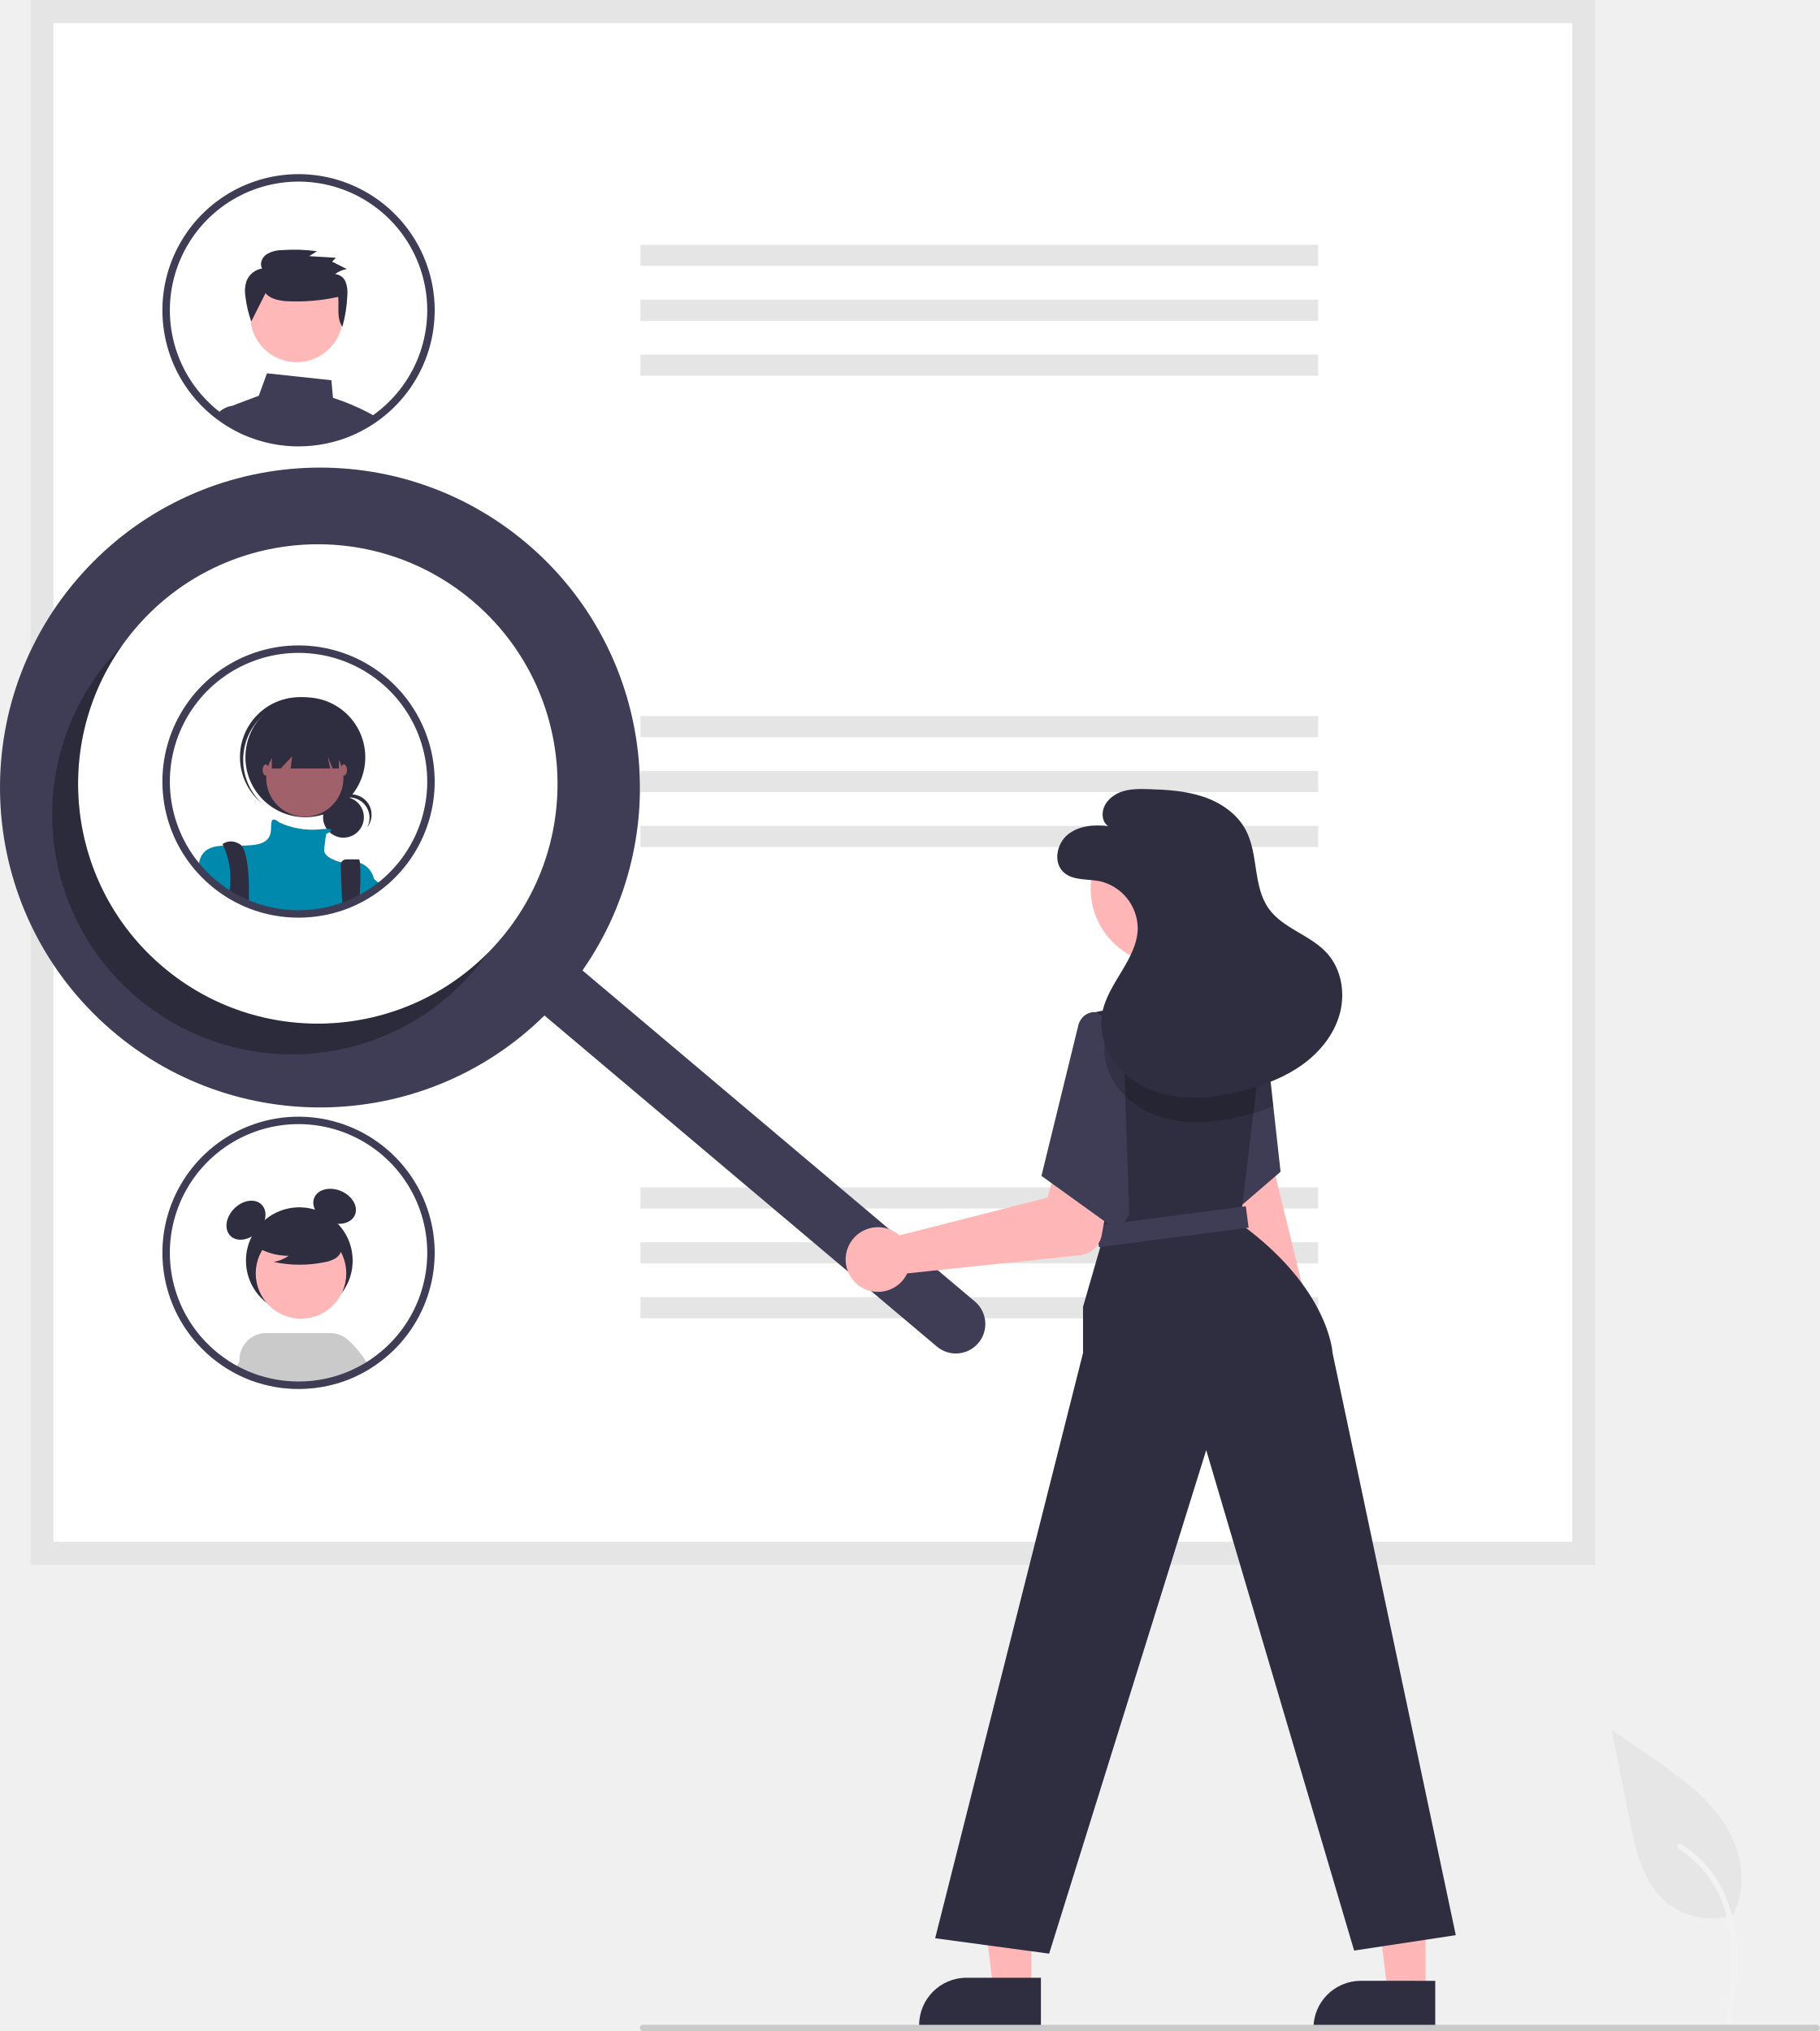
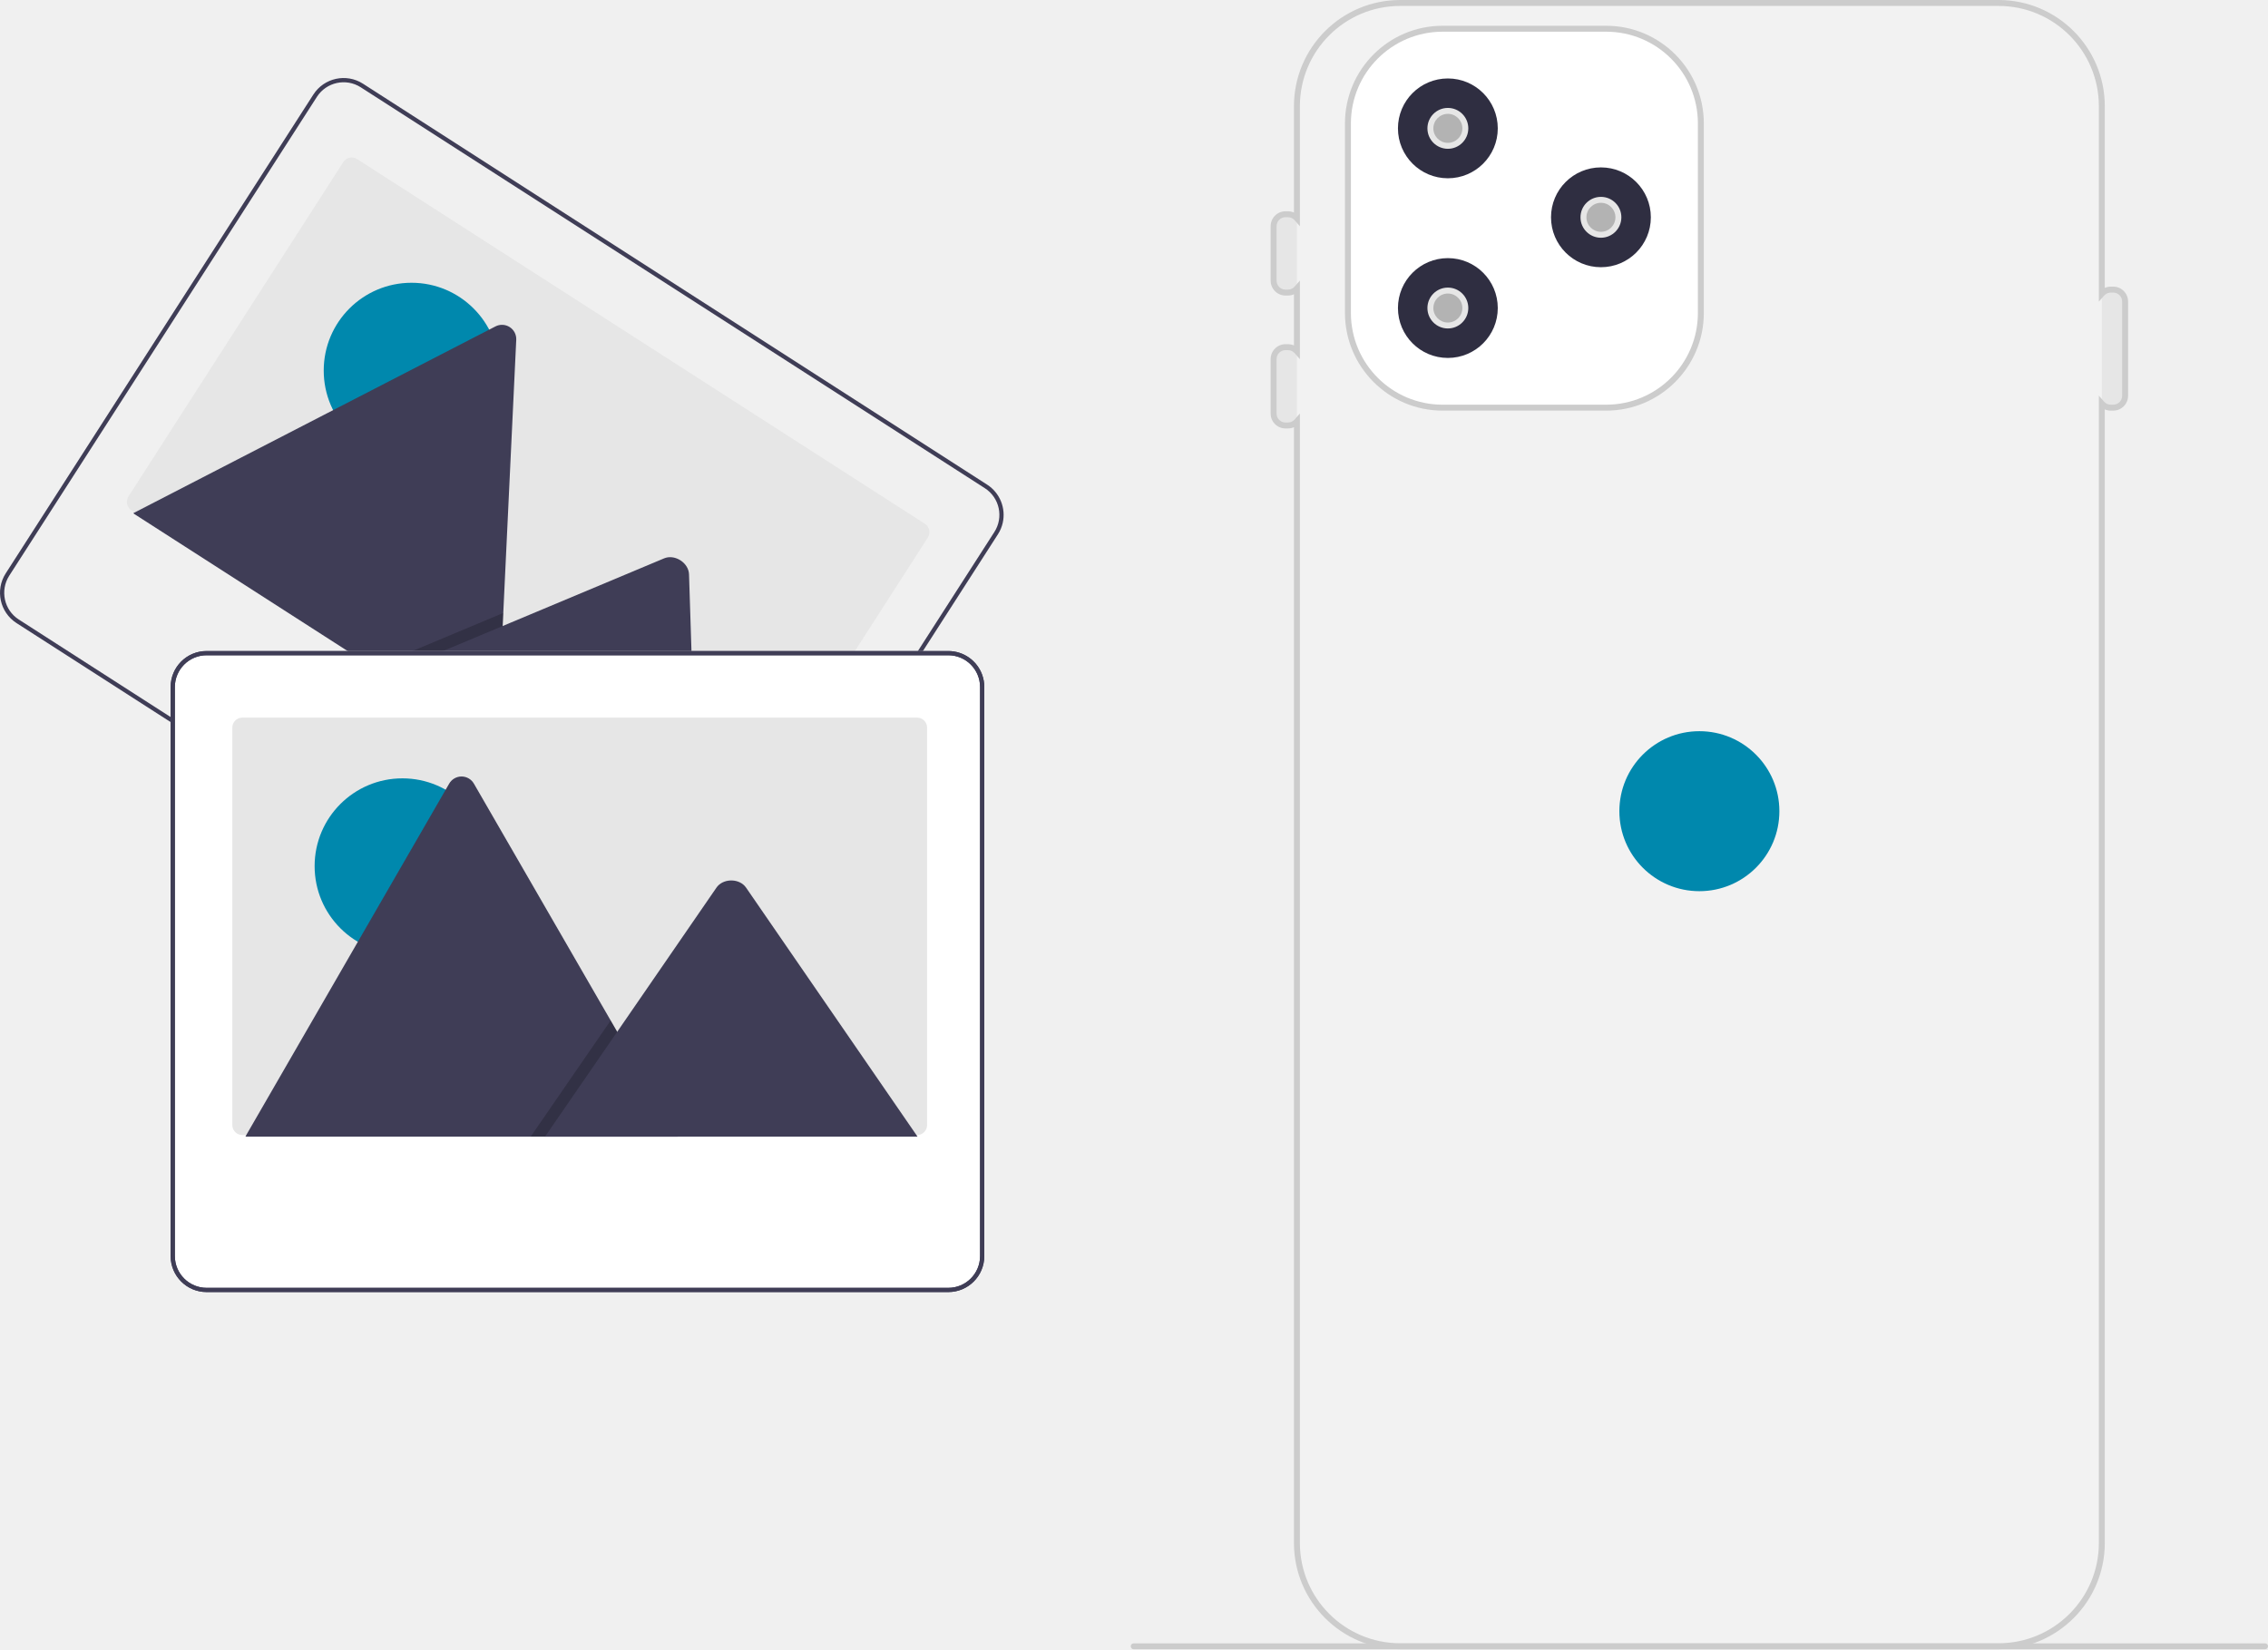
- <svg xmlns="http://www.w3.org/2000/svg" data-name="Layer 1" width="590.724" height="659.362" viewBox="0 0 590.724 659.362">
-   <path id="e846ef3a-3b5e-448c-8d47-a4173376229f-1033" data-name="Path 461" d="M867.573,741.807a22.728,22.728,0,0,1-21.947-3.866c-7.687-6.452-10.1-17.081-12.058-26.924l-5.8-29.112,12.143,8.362c8.733,6.013,17.662,12.219,23.709,20.929s8.686,20.6,3.828,30.024" transform="translate(-304.638 -120.319)" fill="#e6e6e6" />
-   <path id="b0167a87-6d3c-4fe1-a02f-2e6974de103a-1034" data-name="Path 462" d="M866.535,777.053c1.229-8.953,2.493-18.02,1.631-27.069-.766-8.036-3.217-15.885-8.209-22.321a37.132,37.132,0,0,0-9.527-8.633c-.953-.6-1.829.909-.881,1.507a35.3,35.3,0,0,1,13.963,16.847c3.04,7.732,3.528,16.161,3,24.374-.317,4.967-.988,9.9-1.665,14.83a.9.9,0,0,0,.61,1.074.878.878,0,0,0,1.074-.61Z" transform="translate(-304.638 -120.319)" fill="#f2f2f2" />
-   <path d="M822.523,628.353H314.489V120.319H822.523Z" transform="translate(-304.638 -120.319)" fill="#fff" />
-   <path d="M822.523,628.353H314.489V120.319H822.523ZM321.995,620.847H815.017V127.825H321.995Z" transform="translate(-304.638 -120.319)" fill="#e5e5e5" />
-   <rect x="207.885" y="79.482" width="220" height="6.853" fill="#e5e5e5" />
-   <rect x="207.885" y="97.3" width="220" height="6.853" fill="#e5e5e5" />
-   <rect x="207.885" y="115.118" width="220" height="6.853" fill="#e5e5e5" />
-   <rect x="207.885" y="232.483" width="220" height="6.853" fill="#e5e5e5" />
-   <rect x="207.885" y="250.301" width="220" height="6.853" fill="#e5e5e5" />
-   <rect x="207.885" y="268.119" width="220" height="6.853" fill="#e5e5e5" />
-   <rect x="207.885" y="385.483" width="220" height="6.853" fill="#e5e5e5" />
-   <rect x="207.885" y="403.301" width="220" height="6.853" fill="#e5e5e5" />
-   <rect x="207.885" y="421.119" width="220" height="6.853" fill="#e5e5e5" />
-   <path d="M424.452,254.403a73.485,73.485,0,0,0-11.725-4.934l-.516-5.704-20.911-2.253-2.658,7.29-7.504,2.816a3.653,3.653,0,0,0-.762.397h-.008a3.718,3.718,0,0,0-1.587,2.475,3.801,3.801,0,0,0,.056,1.491l.397,1.626c.571.341,1.158.666,1.745.976l.373.19c.857.444,1.729.865,2.626,1.253.182.079.381.159.563.238.016.008.024.008.04.016.421.175.841.341,1.269.5a41.691,41.691,0,0,0,4.3,1.38,44.214,44.214,0,0,0,11.4,1.491c1.404,0,2.792-.063,4.165-.198a44.039,44.039,0,0,0,9.234-1.864c.008,0,.016-.008.024-.008a43.341,43.341,0,0,0,5.545-2.197c.008-.008.024-.008.032-.016.404-.19.793-.397,1.19-.595l.19-.095c.317-.167.635-.333.952-.508.793-.436,1.571-.896,2.34-1.388.214-.127.421-.262.635-.405.301-.198.603-.405.896-.619C426.015,255.284,425.245,254.832,424.452,254.403Z" transform="translate(-304.638 -120.319)" fill="#3f3d56" />
-   <path d="M385.208,257.917l-1.309-5.91h-3.419a.818.818,0,0,0-.103.008h-.008a7.409,7.409,0,0,0-3.443,1.19,7.625,7.625,0,0,0-1.84,1.65c1.015.769,2.07,1.483,3.157,2.166l.048.024c.309.19.627.381.944.563.571.341,1.158.666,1.745.976l.373.19c.857.444,1.729.865,2.626,1.253.182.079.381.159.563.238.016.008.024.008.04.016.421.175.841.341,1.269.5Z" transform="translate(-304.638 -120.319)" fill="#3f3d56" />
-   <circle cx="96.297" cy="102.527" r="15.06" fill="#ffb8b8" />
-   <path d="M390.824,215.511c1.559,1.845,4.197,2.366,6.631,2.579a62.454,62.454,0,0,0,16.96-1.385c.345,3.341-.595,6.944,1.373,9.693a44.998,44.998,0,0,0,1.599-10.201,9.764,9.764,0,0,0-.565-4.369,4.018,4.018,0,0,0-3.423-2.524,8.579,8.579,0,0,1,3.827-1.636l-4.782-2.403,1.228-1.261-8.657-.53,2.507-1.593a54.373,54.373,0,0,0-11.391-.36,9.778,9.778,0,0,0-5.038,1.4c-1.429,1.022-2.255,3.054-1.368,4.555a6.613,6.613,0,0,0-5.04,3.999,10.676,10.676,0,0,0-.383,5.132,36.375,36.375,0,0,0,1.907,8.069Z" transform="translate(-304.638 -120.319)" fill="#2f2e41" />
-   <path d="M443.284,206.521a44.193,44.193,0,1,0-76.369,41.98c.397.5.809 1,1.23,1.483.032.032.055.063.087.095a42.863,42.863,0,0,0,3.292,3.395c.302.278.619.563.936.833.603.539,1.222,1.055,1.864,1.547.254.198.5.397.762.587,1.015.769,2.07,1.483,3.157,2.166l.048.024c.309.19.627.381.944.563.571.341,1.158.666,1.745.976l.373.19c.857.444,1.729.865,2.626,1.253.182.079.381.159.563.238.016.008.024.008.04.016.421.175.841.341,1.269.5a41.693,41.693,0,0,0,4.3,1.38,44.214,44.214,0,0,0,11.4,1.491c1.404,0,2.792-.063,4.165-.198a44.039,44.039,0,0,0,9.234-1.864c.008,0,.016-.008.024-.008a43.34,43.34,0,0,0,5.545-2.197c.008-.008.024-.008.032-.016.404-.19.793-.397,1.19-.595l.19-.095c.317-.167.635-.333.952-.508.793-.436,1.571-.896,2.34-1.388.214-.127.421-.262.635-.405.301-.198.603-.405.896-.619.389-.27.777-.547,1.158-.833.119-.087.246-.174.365-.27a44.177,44.177,0,0,0,15.009-49.723ZM426.816,254.316c-.262.206-.531.405-.801.587-.262.198-.523.389-.793.563-.23.167-.46.325-.698.476l-.071.048c-.175.119-.349.23-.524.341q-.988.619-1.999,1.19l-.214.119c-.301.167-.603.325-.904.484-.04.024-.088.04-.127.063l-.048.024c-.381.198-.77.389-1.158.571a38.911,38.911,0,0,1-4.625,1.872c-.206.071-.413.143-.619.206a41.61,41.61,0,0,1-8.742,1.777c-1.301.119-2.618.182-3.943.182a41.211,41.211,0,0,1-10.781-1.412,39.172,39.172,0,0,1-5.291-1.793c-.088-.04-.183-.071-.27-.111-.095-.04-.182-.071-.27-.111-.095-.04-.182-.079-.278-.127-.746-.325-1.484-.682-2.205-1.055l-.349-.182c-.881-.46-1.745-.952-2.586-1.476-.246-.151-.5-.309-.738-.476-.063-.04-.119-.079-.182-.119-.563-.373-1.126-.762-1.674-1.166-.373-.278-.746-.555-1.111-.841-.611-.46-1.198-.952-1.769-1.46-.301-.254-.595-.531-.88-.793a40.306,40.306,0,0,1-3.189-3.3c-.333-.381-.658-.762-.968-1.158a3.022,3.022,0,0,1-.198-.246,41.773,41.773,0,1,1,58.005,7.322Z" transform="translate(-304.638 -120.319)" fill="#3f3d56" />
-   <path d="M443.285,359.521a44.193,44.193,0,1,0-76.369,41.98c.397.5.809 1,1.229,1.483.032.032.055.063.087.095a42.945,42.945,0,0,0,3.292,3.395c.301.278.619.563.936.833.603.539,1.222,1.055,1.864,1.547a43.451,43.451,0,0,0,3.919,2.753l.048.024c.88.547,1.777,1.055,2.689,1.539l.373.19c.857.444,1.729.865,2.626,1.253.182.079.381.159.563.238.016.008.024.008.04.016a42.929,42.929,0,0,0,5.569,1.88,44.211,44.211,0,0,0,11.399,1.491c1.404,0,2.792-.063,4.165-.198a44.034,44.034,0,0,0,9.234-1.864c.008,0,.016-.008.024-.008a43.317,43.317,0,0,0,5.545-2.197c.008-.008.024-.008.032-.016.404-.19.793-.397,1.19-.595l.191-.095c.317-.167.634-.333.952-.508.793-.436,1.571-.896,2.34-1.388.214-.127.42-.262.634-.405.698-.46,1.388-.952,2.054-1.452.119-.087.246-.174.365-.27a44.179,44.179,0,0,0,15.009-49.723Z" transform="translate(-304.638 -120.319)" fill="#fff" />
-   <circle id="f2095780-2301-4cc1-9693-3d089d317ca1" data-name="Ellipse 188" cx="111.495" cy="265.321" r="6.623" fill="#2f2e41" />
-   <path id="fe36a822-bf42-420c-ba8a-fcca90365ca6-1035" data-name="Path 969" d="M417.979,379.199a6.624,6.624,0,0,1,5.831,9.767,6.622,6.622,0,1,0-11.001-7.276,6.607,6.607,0,0,1,5.171-2.491Z" transform="translate(-304.638 -120.319)" fill="#2f2e41" />
-   <circle id="e26e4994-e49f-47aa-919e-dc7dee2cb7c3" data-name="Ellipse 189" cx="99.119" cy="245.851" r="19.456" fill="#2f2e41" />
-   <path id="ac420ffb-80fa-461b-bc18-228b12874f63-1036" data-name="Path 970" d="M388.487,354.099a19.453,19.453,0,0,1,26.964-2.04c-.159-.151-.317-.304-.482-.451a19.456,19.456,0,0,0-25.964,28.983q.055.05.111.099c.165.147.335.286.504.426a19.453,19.453,0,0,1-1.132-27.017Z" transform="translate(-304.638 -120.319)" fill="#2f2e41" />
-   <circle id="a12696bc-31d6-40e2-aafc-0c11595f0891" data-name="Ellipse 190" cx="98.954" cy="252.611" r="12.531" fill="#a0616a" />
-   <path d="M426.015,405.579v4.204c-.77.492-1.547.952-2.34,1.388-.317.174-.634.341-.952.508l-.191.095c-.397.198-.786.405-1.19.595-.008.008-.024.008-.032.016a43.317,43.317,0,0,1-5.545,2.197c-.008,0-.015.008-.024.008a44.034,44.034,0,0,1-9.234,1.864c-1.372.135-2.761.198-4.165.198a44.211,44.211,0,0,1-11.399-1.491,42.929,42.929,0,0,1-5.569-1.88c-.016-.008-.024-.008-.04-.016-.182-.079-.381-.159-.563-.238-.896-.389-1.769-.809-2.626-1.253l-.373-.19c-.913-.484-1.809-.992-2.689-1.539l-.048-.024a43.451,43.451,0,0,1-3.919-2.753c-.643-.492-1.261-1.007-1.864-1.547-.317-.27-.634-.555-.936-.833a42.947,42.947,0,0,1-3.292-3.395,16.049,16.049,0,0,1,.603-2.435l.008-.008a3.562,3.562,0,0,1,.167-.397,3.164,3.164,0,0,1,.151-.333c1.42-2.657,3.99-3.316,7.179-3.459,1.801-.079,3.792.008,5.894-.016,1.111-.008,2.261-.048,3.411-.151,7.258-.658,5.942-4.942,6.267-7.251.325-2.237,2.34-.301,2.475-.174l.008.008a25.6,25.6,0,0,0,13.169,2.308c.777-.095,1.555-.151,2.332-.174,2.047-.024,1.602.563.897,1.047a8.872,8.872,0,0,1-1.071.603s-.325,1.983-.658,4.95c-.317,2.84,5.125,4.173,5.577,4.276a.048.048,0,0,0,.032.008,10.926,10.926,0,0,1,6.037.159h.008A7.154,7.154,0,0,1,426.015,405.579Z" transform="translate(-304.638 -120.319)" fill="#0088ad" />
-   <path d="M385.454,410.68c0,.587-.015,1.15-.04,1.682-.008.317-.024.627-.04.92-.016-.008-.024-.008-.04-.016-.182-.079-.381-.159-.563-.238-.896-.389-1.769-.809-2.626-1.253l-.373-.19c-.913-.484-1.809-.992-2.689-1.539.024-.278.064-.555.103-.833.087-.611.159-1.23.206-1.84a25.531,25.531,0,0,0-2.261-12.502v-.008c-.159-.317-.254-.492-.254-.492s2.308-1.983,5.6,0a1.981,1.981,0,0,1,.548.476C385.01,397.186,385.549,405.055,385.454,410.68Z" transform="translate(-304.638 -120.319)" fill="#2f2e41" />
-   <path d="M421.477,409.601c-.032.888-.079,1.817-.135,2.761v.008c-.008.008-.024.008-.032.016a43.317,43.317,0,0,1-5.545,2.197c-.008,0-.015.008-.024.008l-.087-2.229-.008-.294-.42-10.852a1.821,1.821,0,0,1,1.817-1.904h4.022c.198,0,.341.405.437,1.134v.008A68.744,68.744,0,0,1,421.477,409.601Z" transform="translate(-304.638 -120.319)" fill="#2f2e41" />
-   <path id="e6a5f050-bb79-4898-9f1b-a16710d0980e-1037" data-name="Path 975" d="M392.874,357.267v12.534h2.902l3.693-3.957-.494,3.957h12.827l-.793-3.957,1.587,3.957h2.045V357.267Z" transform="translate(-304.638 -120.319)" fill="#2f2e41" />
-   <ellipse id="bcc9b546-fa99-40e5-8b80-3cc98cb6450e" data-name="Ellipse 191" cx="86.258" cy="249.974" rx="0.989" ry="1.813" fill="#a0616a" />
-   <ellipse id="aac24dc1-8688-403d-884a-09279027a7ab" data-name="Ellipse 192" cx="111.65" cy="249.974" rx="0.989" ry="1.813" fill="#a0616a" />
-   <path d="M428.704,407.927c-.666.5-1.356.992-2.054,1.452-.214.143-.42.278-.634.405-.77.492-1.547.952-2.34,1.388-.317.174-.634.341-.952.508v-8.742s1.269,1.015,3.292,2.705c.254.214.516.436.793.674C427.395,406.809,428.03,407.348,428.704,407.927Z" transform="translate(-304.638 -120.319)" fill="#0088ad" />
-   <path d="M443.285,359.521a44.193,44.193,0,1,0-76.369,41.98c.397.5.809 1,1.229,1.483.032.032.055.063.087.095a42.945,42.945,0,0,0,3.292,3.395c.301.278.619.563.936.833.603.539,1.222,1.055,1.864,1.547a43.451,43.451,0,0,0,3.919,2.753l.048.024c.88.547,1.777,1.055,2.689,1.539l.373.19c.857.444,1.729.865,2.626,1.253.182.079.381.159.563.238.016.008.024.008.04.016a42.929,42.929,0,0,0,5.569,1.88,44.211,44.211,0,0,0,11.399,1.491c1.404,0,2.792-.063,4.165-.198a44.034,44.034,0,0,0,9.234-1.864c.008,0,.016-.008.024-.008a43.317,43.317,0,0,0,5.545-2.197c.008-.008.024-.008.032-.016.404-.19.793-.397,1.19-.595l.191-.095c.317-.167.634-.333.952-.508.793-.436,1.571-.896,2.34-1.388.214-.127.42-.262.634-.405.698-.46,1.388-.952,2.054-1.452.119-.087.246-.174.365-.27a44.179,44.179,0,0,0,15.009-49.723Zm-16.469,47.795c-.262.206-.531.405-.801.587-.262.198-.524.389-.793.563-.23.167-.46.325-.698.476-.198.135-.397.262-.595.389q-.987.619-1.999,1.19l-.215.119c-.301.167-.603.325-.904.484-.04.024-.088.04-.127.063l-.048.024c-.381.198-.769.389-1.158.571a38.893,38.893,0,0,1-4.625,1.872c-.206.071-.413.143-.619.206a41.612,41.612,0,0,1-8.742,1.777c-1.301.119-2.618.182-3.943.182a41.213,41.213,0,0,1-10.781-1.412,39.181,39.181,0,0,1-5.291-1.793c-.182-.071-.365-.151-.54-.222-.095-.04-.182-.079-.278-.127-.746-.325-1.483-.682-2.205-1.055l-.349-.182c-.88-.46-1.745-.952-2.586-1.475-.309-.19-.619-.389-.92-.595-.952-.627-1.88-1.301-2.785-2.007-.611-.46-1.198-.952-1.769-1.46-.301-.254-.595-.531-.88-.793a40.363,40.363,0,0,1-3.189-3.3c-.333-.381-.658-.762-.968-1.158a3.015,3.015,0,0,1-.198-.246,41.773,41.773,0,1,1,58.005,7.322Z" transform="translate(-304.638 -120.319)" fill="#3f3d56" />
-   <circle cx="97.161" cy="409.276" r="17.315" fill="#2f2e41" />
-   <ellipse cx="384.485" cy="516.46" rx="7.165" ry="5.373" transform="translate(-557.2175 302.8206) rotate(-45)" fill="#2f2e41" />
-   <ellipse cx="413.257" cy="511.947" rx="5.373" ry="7.165" transform="translate(-524.5119 570.5585) rotate(-66.86956)" fill="#2f2e41" />
-   <path d="M422.51,563.181l-2.04-3.21a8.007,8.007,0,0,0-14.64,6.49l.58,2.08.66,2.36a45.21,45.21,0,0,0,7.88-1.72.034.034,0,0,0,.02-.01,42.148,42.148,0,0,0,5.55-2.2c.01-.01.02-.01.03-.02.4-.19.79-.39,1.19-.59a1.735,1.735,0,0,0,.19-.1c.32-.16.64-.33.95-.5q.48-.255.93-.54Z" transform="translate(-304.638 -120.319)" fill="#cacaca" />
-   <circle cx="97.711" cy="413.41" r="14.695" fill="#ffb6b6" />
-   <path d="M423.57,562.551a31.785,31.785,0,0,0-5.97-7.24,8.729,8.729,0,0,0-5.82-2.22h-20.7a8.724,8.724,0,0,0-8.71,9.28,8.937,8.937,0,0,0,.36,1.98,9.397,9.397,0,0,0,.55,1.36l1.02,2.04c.08.03.16.07.24.1.02.01.03.01.04.02.42.17.84.34,1.27.5a41.349,41.349,0,0,0,4.3,1.38,43.328,43.328,0,0,0,7.16,1.29c1.41.13,2.82.2,4.24.2,1.41,0,2.79-.07,4.17-.2.45-.04.9-.09,1.35-.14a45.21,45.21,0,0,0,7.88-1.72.034.034,0,0,0,.02-.01,42.148,42.148,0,0,0,5.55-2.2c.01-.01.02-.01.03-.02.4-.19.79-.39,1.19-.59a1.735,1.735,0,0,0,.19-.1c.32-.16.64-.33.95-.5q.48-.255.93-.54c.32-.17.62-.36.93-.55C424.36,563.921,423.97,563.221,423.57,562.551Z" transform="translate(-304.638 -120.319)" fill="#cacaca" />
-   <path d="M394.83,555.771a8.001,8.001,0,0,0-10.62,3.82l-1.84,2.78-.88,1.33-1.34,2.02c.28.15.55.3.83.45l.37.19c.86.44,1.73.86,2.63,1.25.1.05.21.09.32.14.08.03.16.07.24.1.02.01.03.01.04.02.42.17.84.34,1.27.5a41.349,41.349,0,0,0,4.3,1.38,43.328,43.328,0,0,0,7.16,1.29l.7-2.37.68-2.26A8.013,8.013,0,0,0,394.83,555.771Z" transform="translate(-304.638 -120.319)" fill="#cacaca" />
-   <path d="M386.908,524.486a19.986,19.986,0,0,0,11.422,3.53,12.248,12.248,0,0,1-4.854,1.997,40.3,40.3,0,0,0,16.461.092,10.654,10.654,0,0,0,3.446-1.184,4.361,4.361,0,0,0,2.127-2.845c.361-2.063-1.247-3.938-2.917-5.201a21.519,21.519,0,0,0-18.083-3.613A9.903,9.903,0,0,0,389.154,520.289a4.879,4.879,0,0,0-.451,5.794Z" transform="translate(-304.638 -120.319)" fill="#2f2e41" />
-   <path d="M443.29,512.521a44.194,44.194,0,1,0-76.37,41.98c.39.5.81,1,1.23,1.48a.825.825,0,0,0,.08.1,42.154,42.154,0,0,0,3.3,3.39c.3.28.61.57.93.84.6.54,1.22,1.05,1.87,1.54.25.2.5.4.76.59,1.01.77,2.07,1.48,3.15,2.17a.075.075,0,0,1,.05.02c.31.19.63.38.95.56.3.18.61.36.91.53.28.15.55.3.83.45l.37.19c.86.44,1.73.86,2.63,1.25.1.05.21.09.32.14.08.03.16.07.24.1.02.01.03.01.04.02.42.17.84.34,1.27.5a41.349,41.349,0,0,0,4.3,1.38,43.328,43.328,0,0,0,7.16,1.29c1.41.13,2.82.2,4.24.2,1.41,0,2.79-.07,4.17-.2.45-.04.9-.09,1.35-.14a45.21,45.21,0,0,0,7.88-1.72.034.034,0,0,0,.02-.01,42.148,42.148,0,0,0,5.55-2.2c.01-.01.02-.01.03-.02.4-.19.79-.39,1.19-.59a1.735,1.735,0,0,0,.19-.1c.32-.16.64-.33.95-.5q.48-.255.93-.54c.32-.17.62-.36.93-.55q.24-.15.48-.3c.22-.13.42-.26.64-.41.3-.19.6-.4.89-.61.39-.27.78-.55,1.16-.84a4.34,4.34,0,0,0,.37-.27,44.221,44.221,0,0,0,15.01-49.72Zm-16.47,47.79c-.26.21-.53.41-.8.59-.271.2-.53.39-.8.57-.23.16-.46.32-.7.47a.438.438,0,0,1-.07.05c-.17.12-.35.23-.52.34-.12.07-.24.15-.36.22-.35.22-.7.43-1.06.63-.19.12-.39.23-.58.34-.07.04-.14.08-.21.12-.31.17-.61.32-.91.48-.04.03-.09.04-.12.07a.078.078,0,0,0-.05.02c-.38.2-.77.39-1.16.57a38.611,38.611,0,0,1-4.63,1.87c-.2.07-.41.15-.61.21a41.848,41.848,0,0,1-7.83,1.68c-.3.04-.61.07-.92.1-1.3.12-2.61.18-3.94.18-1.18,0-2.37-.05-3.54-.15a41.231,41.231,0,0,1-7.24-1.26,38.302,38.302,0,0,1-5.29-1.8c-.09-.04-.18-.07-.27-.11-.1-.04-.18-.07-.27-.11-.1-.04-.18-.08-.28-.13-.65-.28-1.3-.59-1.93-.91-.09-.05-.18-.09-.27-.14l-.35-.18c-.21-.11-.42-.22-.62-.33-.67-.36-1.33-.75-1.97-1.15-.24-.15-.5-.31-.74-.47l-.18-.12c-.56-.38-1.12-.76-1.67-1.17-.37-.28-.75-.55-1.11-.84-.61-.46-1.2-.95-1.77-1.46-.3-.25-.6-.53-.88-.79a39.675,39.675,0,0,1-3.19-3.3c-.33-.38-.66-.76-.97-1.16-.07-.08-.13-.16-.2-.25a41.778,41.778,0,1,1,58.01,7.32Z" transform="translate(-304.638 -120.319)" fill="#3f3d56" />
-   <path d="M475.484,296.608a103.863,103.863,0,1,0,5.889,153.389l127.4,107.5A9.571,9.571,0,0,0,621.131,542.879l-.014-.012L493.717,435.367A103.869,103.869,0,0,0,475.484,296.608Zm-8.213,128.408a77.815,77.815,0,1,1-9.29-109.654l0,0A77.815,77.815,0,0,1,467.271,425.016Z" transform="translate(-304.638 -120.319)" fill="#3f3d56" />
-   <path d="M357.617,434.306A77.819,77.819,0,0,1,344.413,329.697q-2.232,2.248-4.315,4.708A77.815,77.815,0,1,0,459.041,434.769q2.078-2.463,3.915-5.045A77.819,77.819,0,0,1,357.617,434.306Z" transform="translate(-304.638 -120.319)" opacity="0.3" style="isolation:isolate" />
-   <path d="M732.323,561.516a10.743,10.743,0,0,0-3.069-16.184l-23.222-95.049-16.941,5.408,25.076,94.4a10.801,10.801,0,0,0,18.156,11.425Z" transform="translate(-304.638 -120.319)" fill="#ffb6b6" />
-   <polygon points="415.682 380.399 403.302 391.079 385.982 406.01 378.332 366.87 377.532 362.8 376.902 359.57 394.452 329 409.082 329.839 410.082 329.899 410.102 330.12 410.332 332.17 413.332 359.149 413.402 359.8 415.682 380.399" fill="#3f3d56" />
-   <polygon points="334.763 646.074 322.504 646.073 316.671 598.785 334.766 598.786 334.763 646.074" fill="#ffb6b6" />
-   <path d="M642.528,778.277l-39.531-.001v-.5a15.387,15.387,0,0,1,15.386-15.386h.001l24.144.001Z" transform="translate(-304.638 -120.319)" fill="#2f2e41" />
-   <polygon points="462.763 647.074 450.504 647.073 444.671 599.785 462.766 599.786 462.763 647.074" fill="#ffb6b6" />
-   <path d="M770.528,779.277l-39.531-.001v-.5a15.387,15.387,0,0,1,15.386-15.386h.001l24.144.001Z" transform="translate(-304.638 -120.319)" fill="#2f2e41" />
-   <path d="M777.2,748.569l-33,5-48.01-162.48-50.99,163.48-37-5,48-190v-15l6.5-22.5-.68-6.09-4.73-42.59-2.05-18.47-.133-1.193a4.056,4.056,0,0,1,3.193-4.417h0l15.4-3.24H698.87l14.85,4.09,1.02.28.46.13-.23,1.92-3.48,29.18-.19,1.6-3.36,28.13-.74,6.17c29,21,30,42,30,42Z" transform="translate(-304.638 -120.319)" fill="#2f2e41" />
-   <circle cx="378.605" cy="288.537" r="24.561" fill="#ffb6b6" />
-   <rect x="660.7" y="515.069" width="49" height="7" transform="matrix(0.99156, -0.12967, 0.12967, 0.99156, -366.097, -27.08894)" fill="#3f3d56" />
-   <path d="M595.282,520.371a10.527,10.527,0,0,1,1.316,1.007l48.056-12.251,3.278-11.593,18.143,2.661-3.809,21.088a8,8,0,0,1-7.035,6.534l-56.111,5.909a10.497,10.497,0,1,1-3.839-13.355Z" transform="translate(-304.638 -120.319)" fill="#ffb6b6" />
-   <path d="M669.2,455.569l-8.5-6.5c-2.298-.872-5.447,1.605-6,4l-12,49,25,18,3.5-5.5Z" transform="translate(-304.638 -120.319)" fill="#3f3d56" />
-   <g opacity="0.2">
-     <path d="M717.97,479.468a67.679,67.679,0,0,1-6.48,2.2c-.7.21-1.42.41-2.13.6a66.019,66.019,0,0,1-14.34,2.32,45.14,45.14,0,0,1-6.26-.17,35.243,35.243,0,0,1-6.59-1.3c-.07-.02-.15-.04-.22-.06a28.906,28.906,0,0,1-11.95-6.79,23.561,23.561,0,0,1-2.11-2.35,21.239,21.239,0,0,1-4.56-16.53,14.156,14.156,0,0,1,.34-1.57,25.108,25.108,0,0,1,1.49-4.1c.27-.62.57-1.23.89-1.83l11.3-3.82h21.52l14.85,4.09,1,.06.02.22.46.13-.23,1.92Z" transform="translate(-304.638 -120.319)" />
-   </g>
-   <path d="M664.423,388.522c-4.593-.563-9.634-.165-13.214,2.767s-4.736,9.028-1.346,12.178c3.001,2.789,7.693,2.133,11.713,2.926a15.854,15.854,0,0,1,12.384,15.157c-.06,10.174-9.824,17.879-11.578,27.901-1.197,6.84,1.688,14.038,6.675,18.87s11.843,7.443,18.751,8.15,13.893-.373,20.606-2.148c6.741-1.782,13.378-4.311,19.034-8.388s10.293-9.826,12.109-16.558.512-14.451-4.168-19.62c-5.359-5.919-14.274-7.954-18.91-14.456-5.196-7.288-3.274-17.666-7.479-25.567-2.808-5.275-8.125-8.873-13.792-10.769s-11.719-2.27-17.692-2.453c-3.14-.096-6.375-.129-9.3,1.016s-5.496,3.753-5.648,6.891S664.423,388.522,664.423,388.522Z" transform="translate(-304.638 -120.319)" fill="#2f2e41" />
-   <path d="M894.362,779.681h-381a1,1,0,0,1,0-2h381a1,1,0,0,1,0,2Z" transform="translate(-304.638 -120.319)" fill="#cacaca" />
+ <svg xmlns="http://www.w3.org/2000/svg" data-name="Layer 1" width="763.811" height="555.5" viewBox="0 0 763.811 555.5">
+   <path d="M980.905,727.75h-381a1,1,0,1,1,0-2h381a1,1,0,0,1,0,2Z" transform="translate(-218.0945 -172.25)" fill="#ccc" />
+   <path d="M929.788,309.559h-.844a4.005,4.005,0,0,1-4-4V273.795a4.005,4.005,0,0,1,4-4h.844a4.005,4.005,0,0,1,4,4v31.764A4.005,4.005,0,0,1,929.788,309.559Z" transform="translate(-218.0945 -172.25)" fill="#e6e6e6" />
+   <path d="M651.868,270.795h-.845a4.005,4.005,0,0,1-4-4V248.409a4.005,4.005,0,0,1,4-4h.845a4.005,4.005,0,0,1,4,4v18.386A4.005,4.005,0,0,1,651.868,270.795Z" transform="translate(-218.0945 -172.25)" fill="#e6e6e6" />
+   <path d="M651.868,315.563h-.845a4.005,4.005,0,0,1-4-4V293.177a4.005,4.005,0,0,1,4-4h.845a4.005,4.005,0,0,1,4,4v18.387A4.005,4.005,0,0,1,651.868,315.563Z" transform="translate(-218.0945 -172.25)" fill="#e6e6e6" />
+   <path d="M891.198,726.728H689.613A34.784,34.784,0,0,1,654.868,691.983V207.995A34.784,34.784,0,0,1,689.613,173.25H891.198a34.784,34.784,0,0,1,34.745,34.745V691.983A34.784,34.784,0,0,1,891.198,726.728Z" transform="translate(-218.0945 -172.25)" fill="#f2f2f2" />
+   <path d="M891.198,727.728H689.613A35.785,35.785,0,0,1,653.868,691.983V316.136a4.912,4.912,0,0,1-2,.427h-.845a5.006,5.006,0,0,1-5-5V293.177a5.006,5.006,0,0,1,5-5h.845a4.912,4.912,0,0,1,2,.427V271.368a4.912,4.912,0,0,1-2,.427h-.845a5.006,5.006,0,0,1-5-5V248.409a5.006,5.006,0,0,1,5-5h.845a4.912,4.912,0,0,1,2,.427V207.995A35.785,35.785,0,0,1,689.613,172.25H891.198a35.785,35.785,0,0,1,35.745,35.745v61.228a4.911,4.911,0,0,1,2-.427h.844a5.006,5.006,0,0,1,5,5v31.764a5.006,5.006,0,0,1-5,5h-.844a4.911,4.911,0,0,1-2-.427v381.852A35.785,35.785,0,0,1,891.198,727.728ZM655.868,311.517V691.983A33.783,33.783,0,0,0,689.613,725.728H891.198a33.783,33.783,0,0,0,33.745-33.745V305.511l1.753,2.008a2.992,2.992,0,0,0,2.247,1.04h.844a3.003,3.003,0,0,0,3-3V273.795a3.003,3.003,0,0,0-3-3h-.844a2.992,2.992,0,0,0-2.247,1.04l-1.753,2.008V207.995A33.783,33.783,0,0,0,891.198,174.25H689.613a33.783,33.783,0,0,0-33.745,33.745v40.46l-1.753-2.006a2.995,2.995,0,0,0-2.247-1.041h-.845a3.003,3.003,0,0,0-3,3v18.386a3.003,3.003,0,0,0,3,3h.845a2.995,2.995,0,0,0,2.247-1.041l1.753-2.006v26.475l-1.753-2.006a2.995,2.995,0,0,0-2.247-1.041h-.845a3.003,3.003,0,0,0-3,3v18.387a3.003,3.003,0,0,0,3,3h.845A2.995,2.995,0,0,0,654.115,313.523Z" transform="translate(-218.0945 -172.25)" fill="#ccc" />
+   <path d="M759.039,309.559h-55.125a31.903,31.903,0,0,1-31.866-31.867V213.792a31.902,31.902,0,0,1,31.866-31.866h55.125A31.902,31.902,0,0,1,790.905,213.792v63.9A31.903,31.903,0,0,1,759.039,309.559Z" transform="translate(-218.0945 -172.25)" fill="#fff" />
+   <path d="M759.039,310.559h-55.125a32.904,32.904,0,0,1-32.866-32.867V213.792a32.904,32.904,0,0,1,32.866-32.866h55.125A32.904,32.904,0,0,1,791.905,213.792v63.9A32.904,32.904,0,0,1,759.039,310.559Zm-55.125-127.633A30.901,30.901,0,0,0,673.048,213.792v63.9a30.902,30.902,0,0,0,30.866,30.867h55.125a30.902,30.902,0,0,0,30.866-30.867V213.792a30.901,30.901,0,0,0-30.866-30.866Z" transform="translate(-218.0945 -172.25)" fill="#ccc" />
+   <circle cx="572.311" cy="273.221" r="26.943" fill="#0088ad" />
+   <circle cx="487.607" cy="43.235" r="16.81" fill="#2f2e41" />
+   <circle cx="487.607" cy="103.75" r="16.81" fill="#2f2e41" />
+   <circle cx="539.157" cy="73.191" r="16.81" fill="#2f2e41" />
+   <circle cx="487.607" cy="43.235" r="5.883" fill="#b3b3b3" />
+   <path d="M705.702,222.368a6.884,6.884,0,1,1,6.884-6.884A6.891,6.891,0,0,1,705.702,222.368Zm0-11.767a4.884,4.884,0,1,0,4.884,4.883A4.889,4.889,0,0,0,705.702,210.601Z" transform="translate(-218.0945 -172.25)" fill="#e6e6e6" />
+   <circle cx="539.157" cy="73.191" r="5.883" fill="#b3b3b3" />
+   <path d="M757.251,252.325a6.884,6.884,0,1,1,6.884-6.884A6.891,6.891,0,0,1,757.251,252.325Zm0-11.767a4.884,4.884,0,1,0,4.884,4.883A4.889,4.889,0,0,0,757.251,240.558Z" transform="translate(-218.0945 -172.25)" fill="#e6e6e6" />
+   <circle cx="487.607" cy="103.75" r="5.883" fill="#b3b3b3" />
+   <path d="M705.702,282.883a6.884,6.884,0,1,1,6.884-6.884A6.891,6.891,0,0,1,705.702,282.883Zm0-11.767a4.884,4.884,0,1,0,4.884,4.883A4.889,4.889,0,0,0,705.702,271.116Z" transform="translate(-218.0945 -172.25)" fill="#e6e6e6" />
+   <path d="M530.564,353.31,458.212,465.934a3.369,3.369,0,0,1-4.655,1.015l-.002-.001L262.37,344.125a2.842,2.842,0,0,1-.386-.293,3.367,3.367,0,0,1-.628-4.364l72.352-112.623a3.369,3.369,0,0,1,4.655-1.015l.002.001L529.55,348.653a3.369,3.369,0,0,1,1.015,4.655Z" transform="translate(-218.0945 -172.25)" fill="#e6e6e6" />
+   <circle cx="138.589" cy="124.807" r="29.567" fill="#0088ad" />
+   <path d="M385.444,423.829,263.411,345.432a2.957,2.957,0,0,1-.433-.329l121.941-62.894a4.803,4.803,0,0,1,7.034,4.519l-4.365,91.973-.207,4.402Z" transform="translate(-218.0945 -172.25)" fill="#3f3d56" />
+   <polygon points="167.35 251.579 125.685 224.812 165.224 208.243 168.071 207.049 169.494 206.451 169.288 210.854 167.35 251.579" opacity="0.2" style="isolation:isolate" />
+   <path d="M453.391,467.48,347.843,399.673,387.382,383.104l2.847-1.195,51.525-21.594c3.377-1.415,7.682,1.128,8.313,4.664a5.726,5.726,0,0,1,.076.725Z" transform="translate(-218.0945 -172.25)" fill="#3f3d56" />
+   <path d="M555.788,348.375a12.132,12.132,0,0,0-5.255-12.897l-210.18-135.025a12.1,12.1,0,0,0-16.726,3.641L220.01,365.384a12.121,12.121,0,0,0,3.641,16.726l210.18,135.025a12.121,12.121,0,0,0,16.726-3.641L554.175,352.205A12.012,12.012,0,0,0,555.788,348.375ZM449.36,512.724a10.693,10.693,0,0,1-14.758,3.213l-210.18-135.025a10.693,10.693,0,0,1-3.213-14.758L324.825,204.864a10.693,10.693,0,0,1,14.758-3.213l210.18,135.025a10.693,10.693,0,0,1,3.213,14.758Z" transform="translate(-218.0945 -172.25)" fill="#3f3d56" />
+   <path d="M548.871,399.538a12.132,12.132,0,0,0-11.392-8.01H287.664a12.1,12.1,0,0,0-12.104,12.104V595.337a12.121,12.121,0,0,0,12.104,12.104H537.479a12.121,12.121,0,0,0,12.104-12.104V403.632A12.012,12.012,0,0,0,548.871,399.538Z" transform="translate(-218.0945 -172.25)" fill="#fff" />
+   <path d="M548.871,399.538a12.132,12.132,0,0,0-11.392-8.01H287.664a12.1,12.1,0,0,0-12.104,12.104V595.337a12.121,12.121,0,0,0,12.104,12.104H537.479a12.121,12.121,0,0,0,12.104-12.104V403.632A12.012,12.012,0,0,0,548.871,399.538Zm-.712,195.799a10.693,10.693,0,0,1-10.68,10.68H287.664a10.693,10.693,0,0,1-10.68-10.68V403.632a10.693,10.693,0,0,1,10.68-10.68H537.479a10.693,10.693,0,0,1,10.68,10.68Z" transform="translate(-218.0945 -172.25)" fill="#3f3d56" />
+   <path d="M530.317,417.323V551.185a3.369,3.369,0,0,1-3.368,3.37H299.708a2.84,2.84,0,0,1-.483-.038,3.367,3.367,0,0,1-2.887-3.333V417.323a3.369,3.369,0,0,1,3.368-3.37H526.946a3.369,3.369,0,0,1,3.37,3.368Z" transform="translate(-218.0945 -172.25)" fill="#e6e6e6" />
+   <circle cx="135.524" cy="291.728" r="29.567" fill="#0088ad" />
+   <path d="M446.337,555.092H301.291a2.957,2.957,0,0,1-.542-.043L369.349,436.224a4.803,4.803,0,0,1,8.361,0l46.039,79.741,2.206,3.816Z" transform="translate(-218.0945 -172.25)" fill="#3f3d56" />
+   <polygon points="228.242 382.842 178.72 382.842 203.03 347.53 204.78 344.987 205.655 343.715 207.86 347.53 228.242 382.842" opacity="0.2" style="isolation:isolate" />
+   <path d="M527.097,555.092H401.644l24.31-35.311,1.749-2.544L459.382,471.219c2.077-3.016,7.073-3.204,9.515-.569a5.724,5.724,0,0,1,.456.569Z" transform="translate(-218.0945 -172.25)" fill="#3f3d56" />
+   <path d="M548.871,399.538a12.132,12.132,0,0,0-11.392-8.01H287.664a12.1,12.1,0,0,0-12.104,12.104V595.337a12.121,12.121,0,0,0,12.104,12.104H537.479a12.121,12.121,0,0,0,12.104-12.104V403.632A12.012,12.012,0,0,0,548.871,399.538Zm-.712,195.799a10.693,10.693,0,0,1-10.68,10.68H287.664a10.693,10.693,0,0,1-10.68-10.68V403.632a10.693,10.693,0,0,1,10.68-10.68H537.479a10.693,10.693,0,0,1,10.68,10.68Z" transform="translate(-218.0945 -172.25)" fill="#3f3d56" />
</svg>
